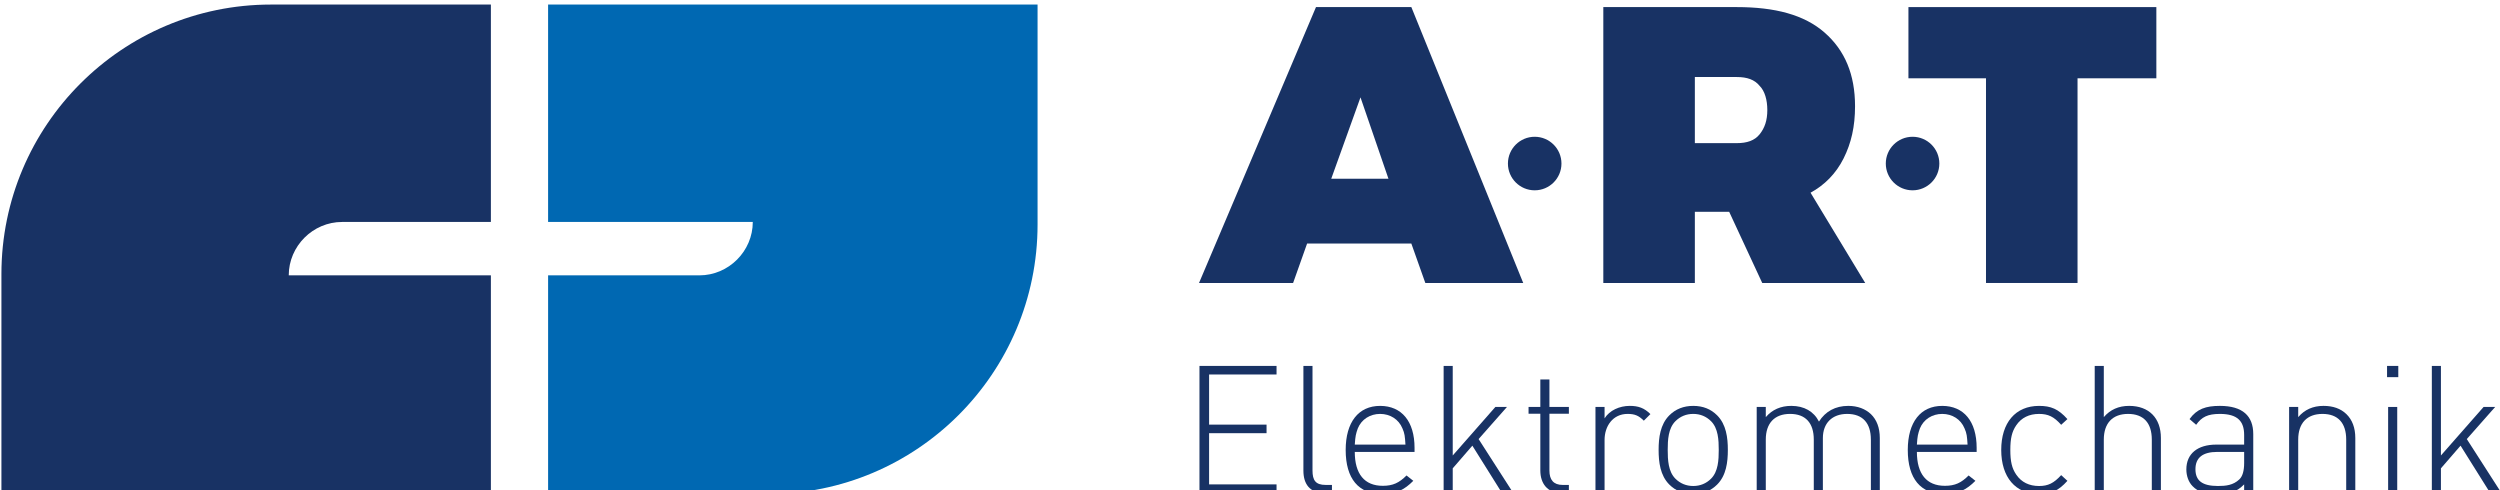
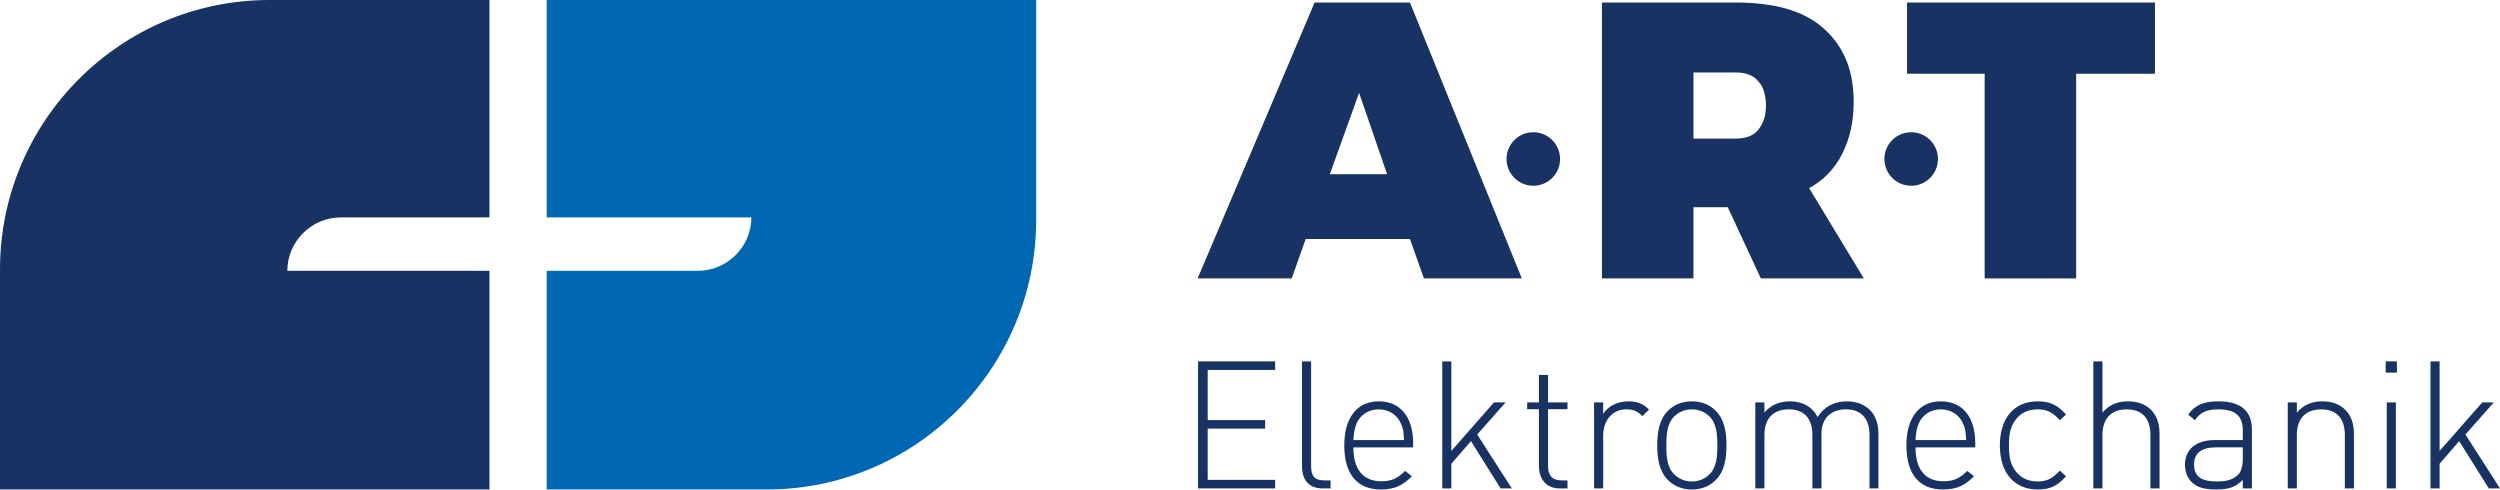
- <svg xmlns="http://www.w3.org/2000/svg" viewbox="0 0 333 66" version="1.1">
-   <g stroke="none" stroke-width="1" fill="none" fill-rule="evenodd">
+ <svg xmlns="http://www.w3.org/2000/svg" version="1.1" viewbox="0 0 333 66">
+   <g transform="translate(-.189 -.605)" fill="none" fill-rule="evenodd">
    <g fill-rule="nonzero">
-       <path d="M38.336,36.557 L65.174,36.557 L65.174,65.59 L0.189,65.59 L0.189,36.389 C0.189,16.64 16.224,0.605 35.973,0.605 L65.174,0.605 L65.174,29.469 L45.425,29.469 C41.543,29.468 38.336,32.675 38.336,36.557 Z" fill="#183264" />
-       <path d="M72.769,0.605 L72.769,29.469 L99.945,29.469 C99.945,33.351 96.738,36.558 92.856,36.558 L72.77,36.558 L72.77,65.59 L101.971,65.59 C121.72,65.59 137.755,49.555 137.755,29.806 L137.755,0.605 L72.769,0.605 L72.769,0.605 Z" fill="#0068B2" />
-       <g id="logo-text-elektromechanik" transform="translate(159, 48)" fill="#183264">
-         <polygon points="0.25 0.582 10.483 0.582 10.483 1.719 1.528 1.719 1.528 8.376 9.156 8.376 9.156 9.513 1.528 9.513 1.528 16.311 10.483 16.311 10.483 17.448 0.25 17.448" />
-         <path d="M14.049,14.487 L14.049,0.582 L15.257,0.582 L15.257,14.463 C15.257,15.766 15.66,16.382 17.011,16.382 L17.839,16.382 L17.839,17.448 L16.797,17.448 C14.925,17.448 14.049,16.287 14.049,14.487 Z" />
-         <path d="M24.59,16.5 C25.941,16.5 26.77,16.097 27.74,15.126 L28.64,15.837 C27.479,16.997 26.413,17.59 24.518,17.59 C21.368,17.59 19.662,15.553 19.662,11.739 C19.662,8.044 21.368,5.889 24.234,5.889 C27.1,5.889 28.805,7.949 28.805,11.456 L28.805,12 L20.87,12 C20.871,14.913 22.15,16.5 24.59,16.5 Z M27.196,8.873 C26.699,7.665 25.562,6.954 24.235,6.954 C22.908,6.954 21.771,7.665 21.274,8.873 C21.013,9.607 20.942,9.915 20.871,11.029 L27.598,11.029 C27.527,9.939 27.503,9.56 27.196,8.873 Z" />
-         <polygon points="36.48 11.17 33.875 14.179 33.875 17.448 32.667 17.448 32.667 0.582 33.875 0.582 33.875 12.473 39.536 6.03 41.076 6.03 37.309 10.293 41.904 17.447 40.412 17.447" />
-         <path d="M45.505,14.463 L45.505,6.93 L43.942,6.93 L43.942,6.031 L45.505,6.031 L45.505,2.382 L46.713,2.382 L46.713,6.031 L49.295,6.031 L49.295,6.93 L46.713,6.93 L46.713,14.487 C46.713,15.695 47.257,16.382 48.466,16.382 L49.295,16.382 L49.295,17.448 L48.253,17.448 C46.452,17.448 45.505,16.192 45.505,14.463 Z" />
-         <path d="M57.089,6.954 C55.123,6.954 54.034,8.588 54.034,10.412 L54.034,17.448 L52.826,17.448 L52.826,6.03 L54.034,6.03 L54.034,7.546 C54.697,6.48 56.023,5.888 57.374,5.888 C58.487,5.888 59.292,6.149 60.121,6.978 L59.245,7.854 C58.557,7.167 58.036,6.954 57.089,6.954 Z" />
-         <path d="M68.979,16.335 C68.15,17.163 67.108,17.59 65.805,17.59 C64.527,17.59 63.461,17.163 62.632,16.335 C61.424,15.127 61.21,13.373 61.21,11.739 C61.21,10.105 61.424,8.352 62.632,7.144 C63.461,6.315 64.527,5.889 65.805,5.889 C67.108,5.889 68.15,6.315 68.979,7.144 C70.187,8.352 70.401,10.105 70.401,11.739 C70.401,13.373 70.187,15.126 68.979,16.335 Z M68.174,7.925 C67.534,7.285 66.729,6.953 65.805,6.953 C64.882,6.953 64.076,7.285 63.437,7.925 C62.489,8.873 62.418,10.412 62.418,11.738 C62.418,13.064 62.489,14.605 63.437,15.552 C64.077,16.192 64.882,16.524 65.805,16.524 C66.729,16.524 67.535,16.192 68.174,15.552 C69.121,14.604 69.193,13.064 69.193,11.738 C69.193,10.412 69.121,8.873 68.174,7.925 Z" />
-         <path d="M89.39,10.365 C89.39,8.162 88.3,6.954 86.24,6.954 C84.25,6.954 83.018,8.186 83.018,10.152 L83.018,17.447 L81.811,17.447 L81.811,10.364 C81.811,8.161 80.721,6.953 78.661,6.953 C76.6,6.953 75.439,8.185 75.439,10.364 L75.439,17.447 L74.232,17.447 L74.232,6.03 L75.439,6.03 L75.439,7.38 C76.292,6.385 77.429,5.888 78.827,5.888 C80.533,5.888 81.812,6.622 82.499,7.973 C83.351,6.622 84.678,5.888 86.383,5.888 C87.638,5.888 88.657,6.291 89.392,6.978 C90.173,7.736 90.576,8.802 90.576,10.152 L90.576,17.447 L89.392,17.447 L89.392,10.365 L89.39,10.365 Z" />
-         <path d="M99.219,16.5 C100.57,16.5 101.399,16.097 102.369,15.126 L103.269,15.837 C102.108,16.997 101.042,17.59 99.147,17.59 C95.997,17.59 94.291,15.553 94.291,11.739 C94.291,8.044 95.997,5.889 98.863,5.889 C101.729,5.889 103.434,7.949 103.434,11.456 L103.434,12 L95.5,12 C95.5,14.913 96.779,16.5 99.219,16.5 Z M101.825,8.873 C101.328,7.665 100.191,6.954 98.864,6.954 C97.538,6.954 96.4,7.665 95.903,8.873 C95.642,9.607 95.571,9.915 95.5,11.029 L102.227,11.029 C102.157,9.939 102.133,9.56 101.825,8.873 Z" />
-         <path d="M111.719,17.59 C108.592,17.59 106.697,15.363 106.697,11.739 C106.697,8.115 108.592,5.889 111.719,5.889 C113.282,5.889 114.277,6.292 115.485,7.642 L114.656,8.4 C113.684,7.31 112.926,6.955 111.719,6.955 C110.416,6.955 109.374,7.452 108.687,8.471 C108.119,9.3 107.905,10.201 107.905,11.74 C107.905,13.28 108.119,14.18 108.687,15.01 C109.374,16.028 110.416,16.526 111.719,16.526 C112.926,16.526 113.684,16.147 114.656,15.081 L115.485,15.839 C114.277,17.187 113.282,17.59 111.719,17.59 Z" />
-         <path d="M126.689,10.365 C126.689,8.162 125.599,6.954 123.538,6.954 C121.478,6.954 120.317,8.186 120.317,10.365 L120.317,17.448 L119.109,17.448 L119.109,0.582 L120.317,0.582 L120.317,7.38 C121.169,6.385 122.282,5.888 123.68,5.888 C126.31,5.888 127.897,7.499 127.897,10.152 L127.897,17.447 L126.689,17.447 L126.689,10.365 L126.689,10.365 Z" />
-         <path d="M138.949,16.311 C137.978,17.283 137.078,17.59 135.468,17.59 C133.763,17.59 132.838,17.305 132.104,16.547 C131.56,16.003 131.275,15.173 131.275,14.321 C131.275,12.236 132.767,11.028 135.254,11.028 L138.949,11.028 L138.949,9.749 C138.949,7.925 138.073,6.954 135.728,6.954 C134.117,6.954 133.312,7.357 132.577,8.399 L131.701,7.641 C132.672,6.291 133.857,5.888 135.729,5.888 C138.761,5.888 140.158,7.239 140.158,9.631 L140.158,17.448 L138.95,17.448 L138.95,16.311 L138.949,16.311 Z M135.397,11.999 C133.455,11.999 132.483,12.757 132.483,14.297 C132.483,15.813 133.383,16.524 135.468,16.524 C136.51,16.524 137.481,16.429 138.311,15.647 C138.737,15.245 138.95,14.51 138.95,13.468 L138.95,11.999 L135.397,11.999 Z" />
-         <path d="M152.499,10.365 C152.499,8.162 151.409,6.954 149.348,6.954 C147.288,6.954 146.127,8.186 146.127,10.365 L146.127,17.448 L144.919,17.448 L144.919,6.03 L146.127,6.03 L146.127,7.38 C146.979,6.385 148.092,5.888 149.49,5.888 C150.745,5.888 151.764,6.243 152.522,6.978 C153.304,7.736 153.707,8.802 153.707,10.152 L153.707,17.447 L152.499,17.447 L152.499,10.365 L152.499,10.365 Z" />
-         <path d="M157.922,0.582 L159.414,0.582 L159.414,2.074 L157.922,2.074 L157.922,0.582 Z M158.065,6.03 L159.273,6.03 L159.273,17.447 L158.065,17.447 L158.065,6.03 Z" />
-         <polygon points="167.681 11.17 165.075 14.179 165.075 17.448 163.868 17.448 163.868 0.582 165.075 0.582 165.075 12.473 170.737 6.03 172.276 6.03 168.51 10.293 173.105 17.447 171.613 17.447" />
+       <path d="m38.336 36.557h26.838v29.033h-64.985v-29.201c0-19.749 16.035-35.784 35.784-35.784h29.201v28.864h-19.749c-3.882-1e-3 -7.089 3.206-7.089 7.088z" fill="#183264" />
+       <path d="m72.769 0.605v28.864h27.176c0 3.882-3.207 7.089-7.089 7.089h-20.086v29.032h29.201c19.749 0 35.784-16.035 35.784-35.784v-29.201z" fill="#0068b2" />
+       <g id="logo-text-elektromechanik" transform="translate(159,48)" fill="#183264">
+         <polygon points="10.483 1.719 1.528 1.719 1.528 8.376 9.156 8.376 9.156 9.513 1.528 9.513 1.528 16.311 10.483 16.311 10.483 17.448 0.25 17.448 0.25 0.582 10.483 0.582" />
+         <path d="m14.049 14.487v-13.905h1.208v13.881c0 1.303 0.403 1.919 1.754 1.919h0.828v1.066h-1.042c-1.872 0-2.748-1.161-2.748-2.961z" />
+         <path d="m24.59 16.5c1.351 0 2.18-0.403 3.15-1.374l0.9 0.711c-1.161 1.16-2.227 1.753-4.122 1.753-3.15 0-4.856-2.037-4.856-5.851 0-3.695 1.706-5.85 4.572-5.85s4.571 2.06 4.571 5.567v0.544h-7.935c1e-3 2.913 1.28 4.5 3.72 4.5zm2.606-7.627c-0.497-1.208-1.634-1.919-2.961-1.919s-2.464 0.711-2.961 1.919c-0.261 0.734-0.332 1.042-0.403 2.156h6.727c-0.071-1.09-0.095-1.469-0.402-2.156z" />
+         <polygon points="33.875 17.448 32.667 17.448 32.667 0.582 33.875 0.582 33.875 12.473 39.536 6.03 41.076 6.03 37.309 10.293 41.904 17.447 40.412 17.447 36.48 11.17 33.875 14.179" />
+         <path d="m45.505 14.463v-7.533h-1.563v-0.899h1.563v-3.649h1.208v3.649h2.582v0.899h-2.582v7.557c0 1.208 0.544 1.895 1.753 1.895h0.829v1.066h-1.042c-1.801 0-2.748-1.256-2.748-2.985z" />
+         <path d="m57.089 6.954c-1.966 0-3.055 1.634-3.055 3.458v7.036h-1.208v-11.418h1.208v1.516c0.663-1.066 1.989-1.658 3.34-1.658 1.113 0 1.918 0.261 2.747 1.09l-0.876 0.876c-0.688-0.687-1.209-0.9-2.156-0.9z" />
+         <path d="m68.979 16.335c-0.829 0.828-1.871 1.255-3.174 1.255-1.278 0-2.344-0.427-3.173-1.255-1.208-1.208-1.422-2.962-1.422-4.596s0.214-3.387 1.422-4.595c0.829-0.829 1.895-1.255 3.173-1.255 1.303 0 2.345 0.426 3.174 1.255 1.208 1.208 1.422 2.961 1.422 4.595s-0.214 3.387-1.422 4.596zm-0.805-8.41c-0.64-0.64-1.445-0.972-2.369-0.972-0.923 0-1.729 0.332-2.368 0.972-0.948 0.948-1.019 2.487-1.019 3.813s0.071 2.867 1.019 3.814c0.64 0.64 1.445 0.972 2.368 0.972 0.924 0 1.73-0.332 2.369-0.972 0.947-0.948 1.019-2.488 1.019-3.814s-0.072-2.865-1.019-3.813z" />
+         <path d="m89.39 10.365c0-2.203-1.09-3.411-3.15-3.411-1.99 0-3.222 1.232-3.222 3.198v7.295h-1.207v-7.083c0-2.203-1.09-3.411-3.15-3.411-2.061 0-3.222 1.232-3.222 3.411v7.083h-1.207v-11.417h1.207v1.35c0.853-0.995 1.99-1.492 3.388-1.492 1.706 0 2.985 0.734 3.672 2.085 0.852-1.351 2.179-2.085 3.884-2.085 1.255 0 2.274 0.403 3.009 1.09 0.781 0.758 1.184 1.824 1.184 3.174v7.295h-1.184v-7.082z" />
+         <path d="m99.219 16.5c1.351 0 2.18-0.403 3.15-1.374l0.9 0.711c-1.161 1.16-2.227 1.753-4.122 1.753-3.15 0-4.856-2.037-4.856-5.851 0-3.695 1.706-5.85 4.572-5.85s4.571 2.06 4.571 5.567v0.544h-7.934c0 2.913 1.279 4.5 3.719 4.5zm2.606-7.627c-0.497-1.208-1.634-1.919-2.961-1.919-1.326 0-2.464 0.711-2.961 1.919-0.261 0.734-0.332 1.042-0.403 2.156h6.727c-0.07-1.09-0.094-1.469-0.402-2.156z" />
+         <path d="m111.72 17.59c-3.127 0-5.022-2.227-5.022-5.851s1.895-5.85 5.022-5.85c1.563 0 2.558 0.403 3.766 1.753l-0.829 0.758c-0.972-1.09-1.73-1.445-2.937-1.445-1.303 0-2.345 0.497-3.032 1.516-0.568 0.829-0.782 1.73-0.782 3.269 0 1.54 0.214 2.44 0.782 3.27 0.687 1.018 1.729 1.516 3.032 1.516 1.207 0 1.965-0.379 2.937-1.445l0.829 0.758c-1.208 1.348-2.203 1.751-3.766 1.751z" />
+         <path d="m126.69 10.365c0-2.203-1.09-3.411-3.151-3.411-2.06 0-3.221 1.232-3.221 3.411v7.083h-1.208v-16.866h1.208v6.798c0.852-0.995 1.965-1.492 3.363-1.492 2.63 0 4.217 1.611 4.217 4.264v7.295h-1.208z" />
+         <path d="m138.95 16.311c-0.971 0.972-1.871 1.279-3.481 1.279-1.705 0-2.63-0.285-3.364-1.043-0.544-0.544-0.829-1.374-0.829-2.226 0-2.085 1.492-3.293 3.979-3.293h3.695v-1.279c0-1.824-0.876-2.795-3.221-2.795-1.611 0-2.416 0.403-3.151 1.445l-0.876-0.758c0.971-1.35 2.156-1.753 4.028-1.753 3.032 0 4.429 1.351 4.429 3.743v7.817h-1.208v-1.137zm-3.552-4.312c-1.942 0-2.914 0.758-2.914 2.298 0 1.516 0.9 2.227 2.985 2.227 1.042 0 2.013-0.095 2.843-0.877 0.426-0.402 0.639-1.137 0.639-2.179v-1.469z" />
+         <path d="m152.5 10.365c0-2.203-1.09-3.411-3.151-3.411-2.06 0-3.221 1.232-3.221 3.411v7.083h-1.208v-11.418h1.208v1.35c0.852-0.995 1.965-1.492 3.363-1.492 1.255 0 2.274 0.355 3.032 1.09 0.782 0.758 1.185 1.824 1.185 3.174v7.295h-1.208z" />
+         <path d="m157.92 0.582h1.492v1.492h-1.492zm0.143 5.448h1.208v11.417h-1.208z" />
+         <polygon points="165.08 17.448 163.87 17.448 163.87 0.582 165.08 0.582 165.08 12.473 170.74 6.03 172.28 6.03 168.51 10.293 173.1 17.447 171.61 17.447 167.68 11.17 165.08 14.179" />
      </g>
-       <g id="logo-text-art" transform="translate(159, 0)" fill="#183264">
-         <path d="M17.746,23.729 L21.628,12.926 L25.341,23.729 L17.746,23.729 Z M15.72,0.942 L0.191,37.57 L12.682,37.57 L14.539,32.337 L28.38,32.337 L30.237,37.57 L43.234,37.57 L28.38,0.942 L15.72,0.942 Z" />
-         <path d="M74.629,17.822 C73.954,18.666 72.941,19.004 71.591,19.004 L66.021,19.004 L66.021,10.227 L71.591,10.227 C72.941,10.227 73.954,10.565 74.629,11.409 C75.304,12.084 75.642,13.266 75.642,14.616 C75.642,15.965 75.304,16.978 74.629,17.822 M85.77,21.029 C86.783,19.003 87.289,16.809 87.289,14.108 C87.289,9.888 85.939,6.681 83.238,4.318 C80.537,1.955 76.655,0.942 71.591,0.942 L53.868,0.942 L53.868,37.57 L66.021,37.57 L66.021,28.118 L70.578,28.118 L74.967,37.57 L88.639,37.57 L81.381,25.586 C83.238,24.573 84.757,23.054 85.77,21.029" />
-         <polygon points="127.293 0.942 94.378 0.942 94.378 10.395 104.675 10.395 104.675 37.57 116.828 37.57 116.828 10.395 127.293 10.395" />
+       <g id="logo-text-art" transform="translate(159)" fill="#183264">
+         <path d="m17.746 23.729 3.882-10.803 3.713 10.803zm-2.026-22.787-15.529 36.628h12.491l1.857-5.233h13.841l1.857 5.233h12.997l-14.854-36.628z" />
+         <path d="m74.629 17.822c-0.675 0.844-1.688 1.182-3.038 1.182h-5.57v-8.777h5.57c1.35 0 2.363 0.338 3.038 1.182 0.675 0.675 1.013 1.857 1.013 3.207 0 1.349-0.338 2.362-1.013 3.206m11.141 3.207c1.013-2.026 1.519-4.22 1.519-6.921 0-4.22-1.35-7.427-4.051-9.79s-6.583-3.376-11.647-3.376h-17.723v36.628h12.153v-9.452h4.557l4.389 9.452h13.672l-7.258-11.984c1.857-1.013 3.376-2.532 4.389-4.557" />
+         <polygon points="94.378 10.395 104.68 10.395 104.68 37.57 116.83 37.57 116.83 10.395 127.29 10.395 127.29 0.942 94.378 0.942" />
        <circle cx="44.757" cy="21.713" r="3.554" />
        <circle cx="94.926" cy="21.713" r="3.554" />
      </g>
    </g>
  </g>
</svg>
